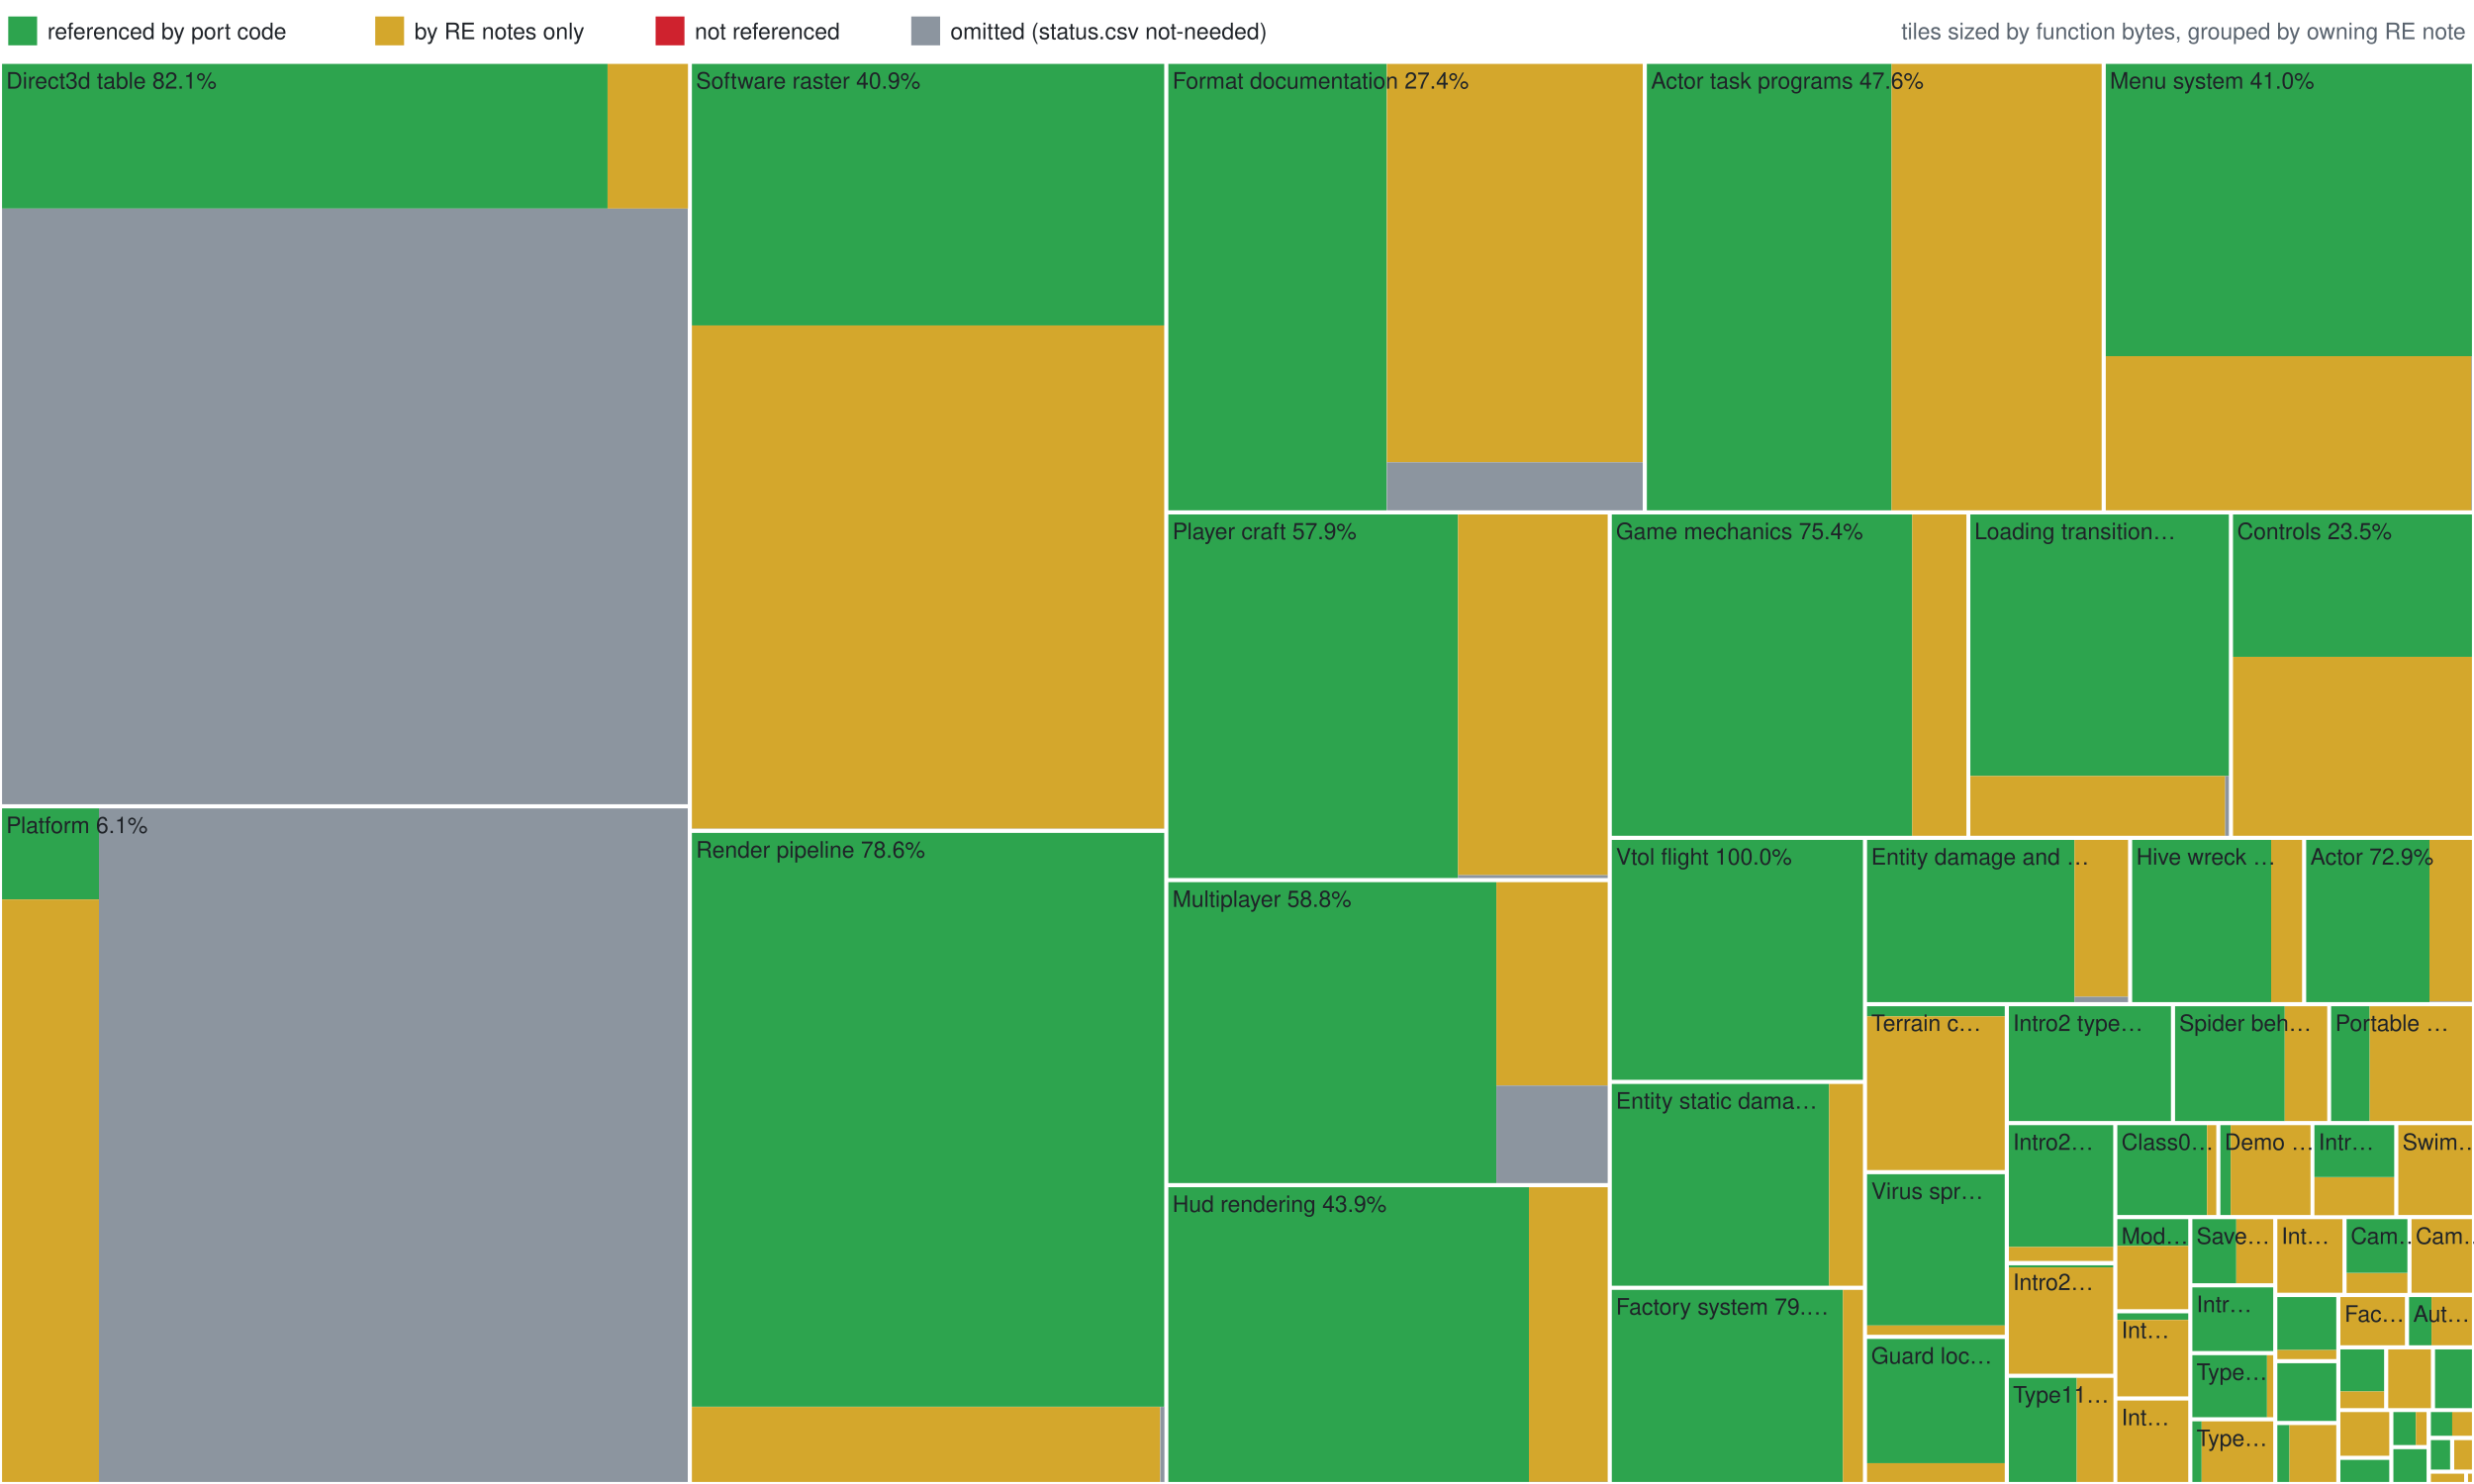
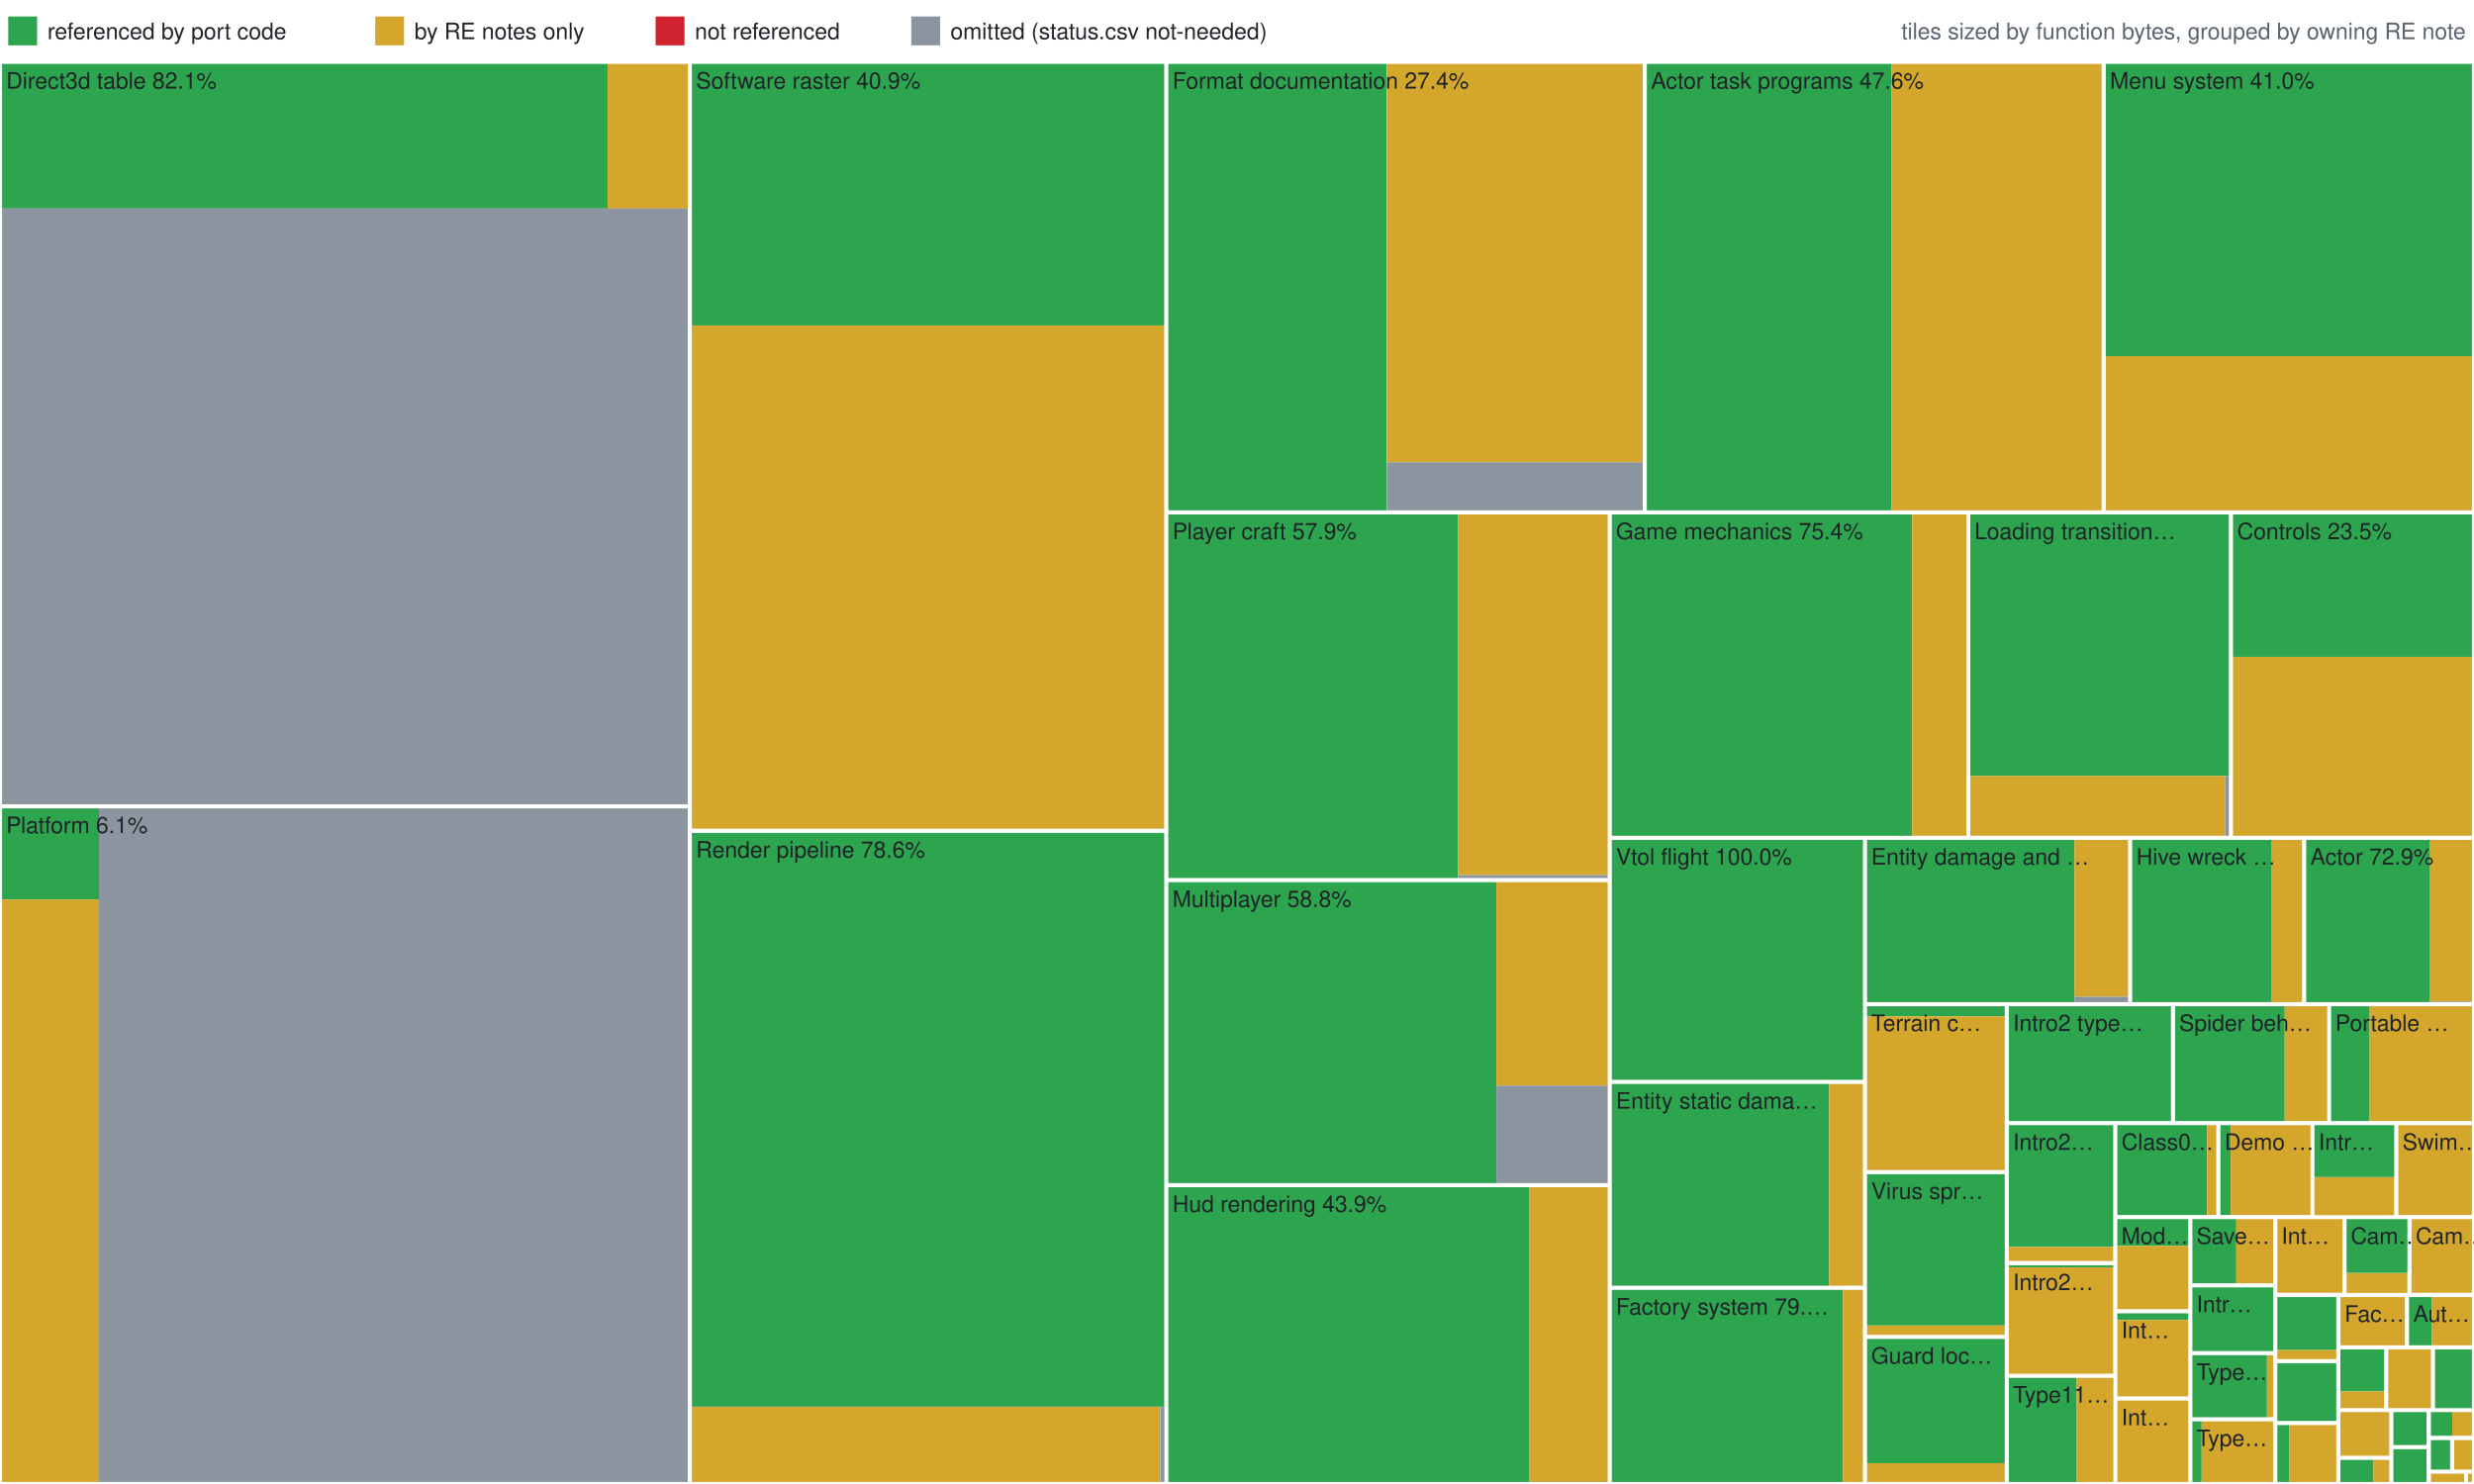
<svg xmlns="http://www.w3.org/2000/svg" width="1200" height="720" viewBox="0 0 1200 720" font-family="Segoe UI, Helvetica, Arial, sans-serif" font-size="11">
  <rect width="1200" height="720" fill="#ffffff" />
  <rect x="4" y="8" width="14" height="14" fill="#2da44e" />
  <text x="23" y="19" fill="#1f2328">referenced by port code</text>
  <rect x="182" y="8" width="14" height="14" fill="#d4a72c" />
  <text x="201" y="19" fill="#1f2328">by RE notes only</text>
  <rect x="318" y="8" width="14" height="14" fill="#cf222e" />
  <text x="337" y="19" fill="#1f2328">not referenced</text>
  <rect x="442" y="8" width="14" height="14" fill="#8c959f" />
  <text x="461" y="19" fill="#1f2328">omitted (status.csv not-needed)</text>
  <text x="1196" y="19" fill="#59636e" text-anchor="end">tiles sized by function bytes, grouped by owning RE note</text>
  <g>
    <rect x="1" y="31" width="293.7" height="70.2" fill="#2da44e" />
    <rect x="294.7" y="31" width="39" height="70.2" fill="#d4a72c" />
    <rect x="1" y="101.2" width="332.6" height="289" fill="#8c959f" />
    <text x="3" y="43" fill="#1f2328">Direct3d table 82.1%</text>
  </g>
  <g>
    <rect x="1" y="392.2" width="47" height="44.2" fill="#2da44e" />
    <rect x="1" y="436.4" width="47" height="282.6" fill="#d4a72c" />
    <rect x="48" y="392.2" width="285.6" height="326.8" fill="#8c959f" />
    <text x="3" y="404.2" fill="#1f2328">Platform 6.1%</text>
  </g>
  <g>
    <rect x="335.6" y="31" width="229.1" height="126.9" fill="#2da44e" />
    <rect x="335.6" y="157.9" width="229.1" height="244.1" fill="#d4a72c" />
    <rect x="335.6" y="402" width="229.1" height="0.1" fill="#8c959f" />
    <text x="337.6" y="43" fill="#1f2328">Software raster 40.9%</text>
  </g>
  <g>
    <rect x="335.6" y="404.1" width="229.1" height="278.4" fill="#2da44e" />
    <rect x="335.6" y="682.6" width="227.1" height="36.4" fill="#d4a72c" />
    <rect x="562.8" y="682.6" width="2" height="36.4" fill="#8c959f" />
    <text x="337.6" y="416.1" fill="#1f2328">Render pipeline 78.6%</text>
  </g>
  <g>
    <rect x="566.7" y="31" width="105.9" height="216.6" fill="#2da44e" />
    <rect x="672.7" y="31" width="124.1" height="193.3" fill="#d4a72c" />
    <rect x="672.7" y="224.3" width="124.1" height="23.3" fill="#8c959f" />
    <text x="568.7" y="43" fill="#1f2328">Format documentation 27.4%</text>
  </g>
  <g>
    <rect x="798.8" y="31" width="118.7" height="216.6" fill="#2da44e" />
    <rect x="917.5" y="31" width="101.9" height="216.6" fill="#d4a72c" />
    <rect x="917.5" y="247.6" width="101.9" height="0" fill="#8c959f" />
    <text x="800.8" y="43" fill="#1f2328">Actor task programs 47.6%</text>
  </g>
  <g>
    <rect x="1021.4" y="31" width="177.6" height="141.8" fill="#2da44e" />
    <rect x="1021.4" y="172.8" width="177.4" height="74.8" fill="#d4a72c" />
    <rect x="1198.7" y="172.8" width="0.3" height="74.8" fill="#8c959f" />
    <text x="1023.4" y="43" fill="#1f2328">Menu system 41.0%</text>
  </g>
  <g>
    <rect x="566.7" y="249.6" width="140.5" height="176.4" fill="#2da44e" />
    <rect x="707.2" y="249.6" width="72.6" height="175" fill="#d4a72c" />
    <rect x="707.2" y="424.6" width="72.6" height="1.4" fill="#8c959f" />
    <text x="568.7" y="261.6" fill="#1f2328">Player craft 57.9%</text>
  </g>
  <g>
    <rect x="566.7" y="428" width="159.1" height="146" fill="#2da44e" />
    <rect x="725.8" y="428" width="54" height="98.7" fill="#d4a72c" />
    <rect x="725.8" y="526.7" width="54" height="47.3" fill="#8c959f" />
    <text x="568.7" y="440" fill="#1f2328">Multiplayer 58.8%</text>
  </g>
  <g>
    <rect x="566.7" y="576" width="174.9" height="143" fill="#2da44e" />
    <rect x="741.6" y="576" width="38.2" height="143" fill="#d4a72c" />
    <rect x="741.6" y="718.9" width="38.2" height="0.1" fill="#8c959f" />
    <text x="568.7" y="588" fill="#1f2328">Hud rendering 43.9%</text>
  </g>
  <g>
    <rect x="781.8" y="249.6" width="145.7" height="155.9" fill="#2da44e" />
    <rect x="927.5" y="249.6" width="26.3" height="155.9" fill="#d4a72c" />
    <text x="783.8" y="261.6" fill="#1f2328">Game mechanics 75.4%</text>
  </g>
  <g>
    <rect x="955.7" y="249.6" width="125.4" height="126.9" fill="#2da44e" />
    <rect x="955.7" y="376.5" width="123.6" height="29" fill="#d4a72c" />
    <rect x="1079.3" y="376.5" width="1.8" height="29" fill="#8c959f" />
    <text x="957.7" y="261.6" fill="#1f2328">Loading transition…</text>
  </g>
  <g>
    <rect x="1083.1" y="249.6" width="115.9" height="69.1" fill="#2da44e" />
    <rect x="1083.1" y="318.7" width="115.9" height="86.8" fill="#d4a72c" />
    <text x="1085.1" y="261.6" fill="#1f2328">Controls 23.5%</text>
  </g>
  <g>
    <rect x="781.8" y="407.5" width="121.8" height="116.4" fill="#2da44e" />
    <text x="783.8" y="419.5" fill="#1f2328">Vtol flight 100.0%</text>
  </g>
  <g>
    <rect x="781.8" y="525.9" width="105.4" height="97.9" fill="#2da44e" />
    <rect x="887.2" y="525.9" width="16.4" height="97.9" fill="#d4a72c" />
    <text x="783.8" y="537.9" fill="#1f2328">Entity static dama…</text>
  </g>
  <g>
    <rect x="781.8" y="625.8" width="112.1" height="93.2" fill="#2da44e" />
    <rect x="893.9" y="625.8" width="9.7" height="93.2" fill="#d4a72c" />
    <text x="783.8" y="637.8" fill="#1f2328">Factory system 79.…</text>
  </g>
  <g>
    <rect x="905.6" y="407.5" width="100.6" height="78.7" fill="#2da44e" />
    <rect x="1006.2" y="407.5" width="26" height="76.1" fill="#d4a72c" />
    <rect x="1006.2" y="483.6" width="26" height="2.6" fill="#8c959f" />
    <text x="907.6" y="419.5" fill="#1f2328">Entity damage and …</text>
  </g>
  <g>
    <rect x="1034.2" y="407.5" width="67.4" height="78.7" fill="#2da44e" />
    <rect x="1101.6" y="407.5" width="15" height="78.7" fill="#d4a72c" />
    <text x="1036.2" y="419.5" fill="#1f2328">Hive wreck …</text>
  </g>
  <g>
    <rect x="1118.6" y="407.5" width="59.8" height="78.7" fill="#2da44e" />
    <rect x="1178.4" y="407.5" width="20.6" height="78.4" fill="#d4a72c" />
    <rect x="1178.4" y="485.9" width="20.6" height="0.3" fill="#8c959f" />
    <text x="1120.6" y="419.5" fill="#1f2328">Actor 72.9%</text>
  </g>
  <g>
    <rect x="905.6" y="488.2" width="66.8" height="4.9" fill="#2da44e" />
    <rect x="905.6" y="493.1" width="66.8" height="74.6" fill="#d4a72c" />
    <text x="907.6" y="500.2" fill="#1f2328">Terrain c…</text>
  </g>
  <g>
    <rect x="905.6" y="569.7" width="66.8" height="73.4" fill="#2da44e" />
    <rect x="905.6" y="643.1" width="66.8" height="4.5" fill="#d4a72c" />
    <text x="907.6" y="581.7" fill="#1f2328">Virus spr…</text>
  </g>
  <g>
    <rect x="905.6" y="649.6" width="66.8" height="60.3" fill="#2da44e" />
    <rect x="905.6" y="709.9" width="66.8" height="9.1" fill="#d4a72c" />
    <text x="907.6" y="661.6" fill="#1f2328">Guard loc…</text>
  </g>
  <g>
    <rect x="974.4" y="488.2" width="78.6" height="55.7" fill="#2da44e" />
    <text x="976.4" y="500.2" fill="#1f2328">Intro2 type…</text>
  </g>
  <g>
    <rect x="1055" y="488.2" width="53.2" height="55.7" fill="#2da44e" />
    <rect x="1108.2" y="488.2" width="20.6" height="55.7" fill="#d4a72c" />
    <text x="1057" y="500.2" fill="#1f2328">Spider beh…</text>
  </g>
  <g>
    <rect x="1130.7" y="488.2" width="18.7" height="55.7" fill="#2da44e" />
    <rect x="1149.4" y="488.2" width="49.6" height="55.7" fill="#d4a72c" />
    <text x="1132.7" y="500.2" fill="#1f2328">Portable …</text>
  </g>
  <g>
    <rect x="974.4" y="545.9" width="50.6" height="59.1" fill="#2da44e" />
    <rect x="974.4" y="605" width="50.6" height="6.8" fill="#d4a72c" />
    <text x="976.4" y="557.9" fill="#1f2328">Intro2…</text>
  </g>
  <g>
    <rect x="974.4" y="613.9" width="50.6" height="1" fill="#2da44e" />
    <rect x="974.4" y="614.9" width="50.6" height="51.6" fill="#d4a72c" />
    <text x="976.4" y="625.9" fill="#1f2328">Intro2…</text>
  </g>
  <g>
    <rect x="974.4" y="668.5" width="32.9" height="50.5" fill="#2da44e" />
    <rect x="1007.3" y="668.5" width="17.8" height="50.5" fill="#d4a72c" />
    <text x="976.4" y="680.5" fill="#1f2328">Type11…</text>
  </g>
  <g>
    <rect x="1027" y="545.9" width="43.4" height="43.6" fill="#2da44e" />
    <rect x="1070.5" y="545.9" width="4.5" height="43.6" fill="#d4a72c" />
    <text x="1029" y="557.9" fill="#1f2328">Class0…</text>
  </g>
  <g>
    <rect x="1077" y="545.9" width="5" height="43.6" fill="#2da44e" />
    <rect x="1082" y="545.9" width="38.7" height="43.6" fill="#d4a72c" />
    <text x="1079" y="557.9" fill="#1f2328">Demo …</text>
  </g>
  <g>
    <rect x="1122.6" y="545.9" width="38.7" height="25.2" fill="#2da44e" />
    <rect x="1122.6" y="571.2" width="38.7" height="18.4" fill="#d4a72c" />
    <text x="1124.6" y="557.9" fill="#1f2328">Intr…</text>
  </g>
  <g>
    <rect x="1163.3" y="545.9" width="35.7" height="43.6" fill="#d4a72c" />
    <text x="1165.3" y="557.9" fill="#1f2328">Swim…</text>
  </g>
  <g>
    <rect x="1027" y="591.5" width="34.4" height="13" fill="#2da44e" />
    <rect x="1027" y="604.5" width="34.4" height="30.7" fill="#d4a72c" />
    <text x="1029" y="603.5" fill="#1f2328">Mod…</text>
  </g>
  <g>
    <rect x="1027" y="637.2" width="34.4" height="3.1" fill="#2da44e" />
    <rect x="1027" y="640.4" width="34.4" height="37.1" fill="#d4a72c" />
    <text x="1029" y="649.2" fill="#1f2328">Int…</text>
  </g>
  <g>
    <rect x="1027" y="679.5" width="34.4" height="39.5" fill="#d4a72c" />
    <text x="1029" y="691.5" fill="#1f2328">Int…</text>
  </g>
  <g>
    <rect x="1063.4" y="591.5" width="21.3" height="31.1" fill="#2da44e" />
    <rect x="1084.7" y="591.5" width="17.9" height="31.1" fill="#d4a72c" />
    <text x="1065.4" y="603.5" fill="#1f2328">Save…</text>
  </g>
  <g>
    <rect x="1063.4" y="624.6" width="39.2" height="30.9" fill="#2da44e" />
    <text x="1065.4" y="636.6" fill="#1f2328">Intr…</text>
  </g>
  <g>
    <rect x="1063.4" y="657.5" width="36.2" height="30.1" fill="#2da44e" />
    <rect x="1099.6" y="657.5" width="3" height="30.1" fill="#d4a72c" />
    <text x="1065.4" y="669.5" fill="#1f2328">Type…</text>
  </g>
  <g>
    <rect x="1063.4" y="689.6" width="4.5" height="29.4" fill="#2da44e" />
    <rect x="1067.9" y="689.6" width="34.7" height="29.4" fill="#d4a72c" />
    <text x="1065.4" y="701.6" fill="#1f2328">Type…</text>
  </g>
  <g>
    <rect x="1104.6" y="591.5" width="31.6" height="35.7" fill="#d4a72c" />
    <text x="1106.6" y="603.5" fill="#1f2328">Int…</text>
  </g>
  <g>
    <rect x="1138.2" y="591.5" width="29.5" height="26.1" fill="#2da44e" />
    <rect x="1138.2" y="617.7" width="29.5" height="9.6" fill="#d4a72c" />
    <text x="1140.2" y="603.5" fill="#1f2328">Cam…</text>
  </g>
  <g>
    <rect x="1169.7" y="591.5" width="29.3" height="35.7" fill="#d4a72c" />
    <text x="1171.7" y="603.5" fill="#1f2328">Cam…</text>
  </g>
  <g>
    <rect x="1104.6" y="629.3" width="28.6" height="25.7" fill="#2da44e" />
    <rect x="1104.6" y="655" width="28.6" height="4.4" fill="#d4a72c" />
  </g>
  <g>
    <rect x="1104.6" y="661.4" width="28.6" height="28" fill="#2da44e" />
  </g>
  <g>
    <rect x="1104.6" y="691.4" width="5.9" height="27.6" fill="#2da44e" />
    <rect x="1110.5" y="691.4" width="22.7" height="27.6" fill="#d4a72c" />
  </g>
  <g>
    <rect x="1135.2" y="629.3" width="31.3" height="23.4" fill="#d4a72c" />
    <text x="1137.2" y="641.3" fill="#1f2328">Fac…</text>
  </g>
  <g>
    <rect x="1168.5" y="629.3" width="10.9" height="23.4" fill="#2da44e" />
    <rect x="1179.4" y="629.3" width="19.6" height="23.4" fill="#d4a72c" />
    <text x="1170.5" y="641.3" fill="#1f2328">Aut…</text>
  </g>
  <g>
    <rect x="1135.2" y="654.7" width="21.2" height="20.4" fill="#2da44e" />
    <rect x="1135.2" y="675.1" width="21.2" height="8.1" fill="#d4a72c" />
  </g>
  <g>
    <rect x="1158.4" y="654.7" width="20.7" height="28.5" fill="#d4a72c" />
  </g>
  <g>
    <rect x="1181.1" y="654.7" width="17.9" height="28.5" fill="#2da44e" />
  </g>
  <g>
    <rect x="1135.2" y="685.1" width="23.7" height="21.2" fill="#d4a72c" />
  </g>
  <g>
-     <rect x="1135.2" y="708.3" width="23.7" height="10.7" fill="#2da44e" />
-   </g>
-   <g>
-     <rect x="1160.9" y="685.1" width="10.9" height="16" fill="#2da44e" />
-     <rect x="1171.8" y="685.1" width="5.2" height="16" fill="#d4a72c" />
+     <rect x="1135.2" y="708.3" width="16" height="10.7" fill="#2da44e" />
+     <rect x="1151.2" y="708.3" width="7.7" height="10.7" fill="#d4a72c" />
+   </g>
+   <g>
+     <rect x="1160.9" y="685.1" width="16.1" height="16" fill="#2da44e" />
  </g>
  <g>
    <rect x="1160.9" y="703.1" width="16.1" height="15.9" fill="#2da44e" />
  </g>
  <g>
    <rect x="1179.1" y="685.1" width="10.4" height="11.5" fill="#2da44e" />
    <rect x="1189.4" y="685.1" width="9.6" height="11.5" fill="#d4a72c" />
  </g>
  <g>
    <rect x="1179.1" y="698.7" width="9.3" height="14.3" fill="#2da44e" />
  </g>
  <g>
    <rect x="1190.4" y="698.7" width="8.6" height="14.3" fill="#d4a72c" />
  </g>
  <g>
    <rect x="1179.1" y="715" width="16.1" height="4" fill="#d4a72c" />
  </g>
  <g>
    <rect x="1197.1" y="715" width="1.9" height="4" fill="#d4a72c" />
  </g>
</svg>
